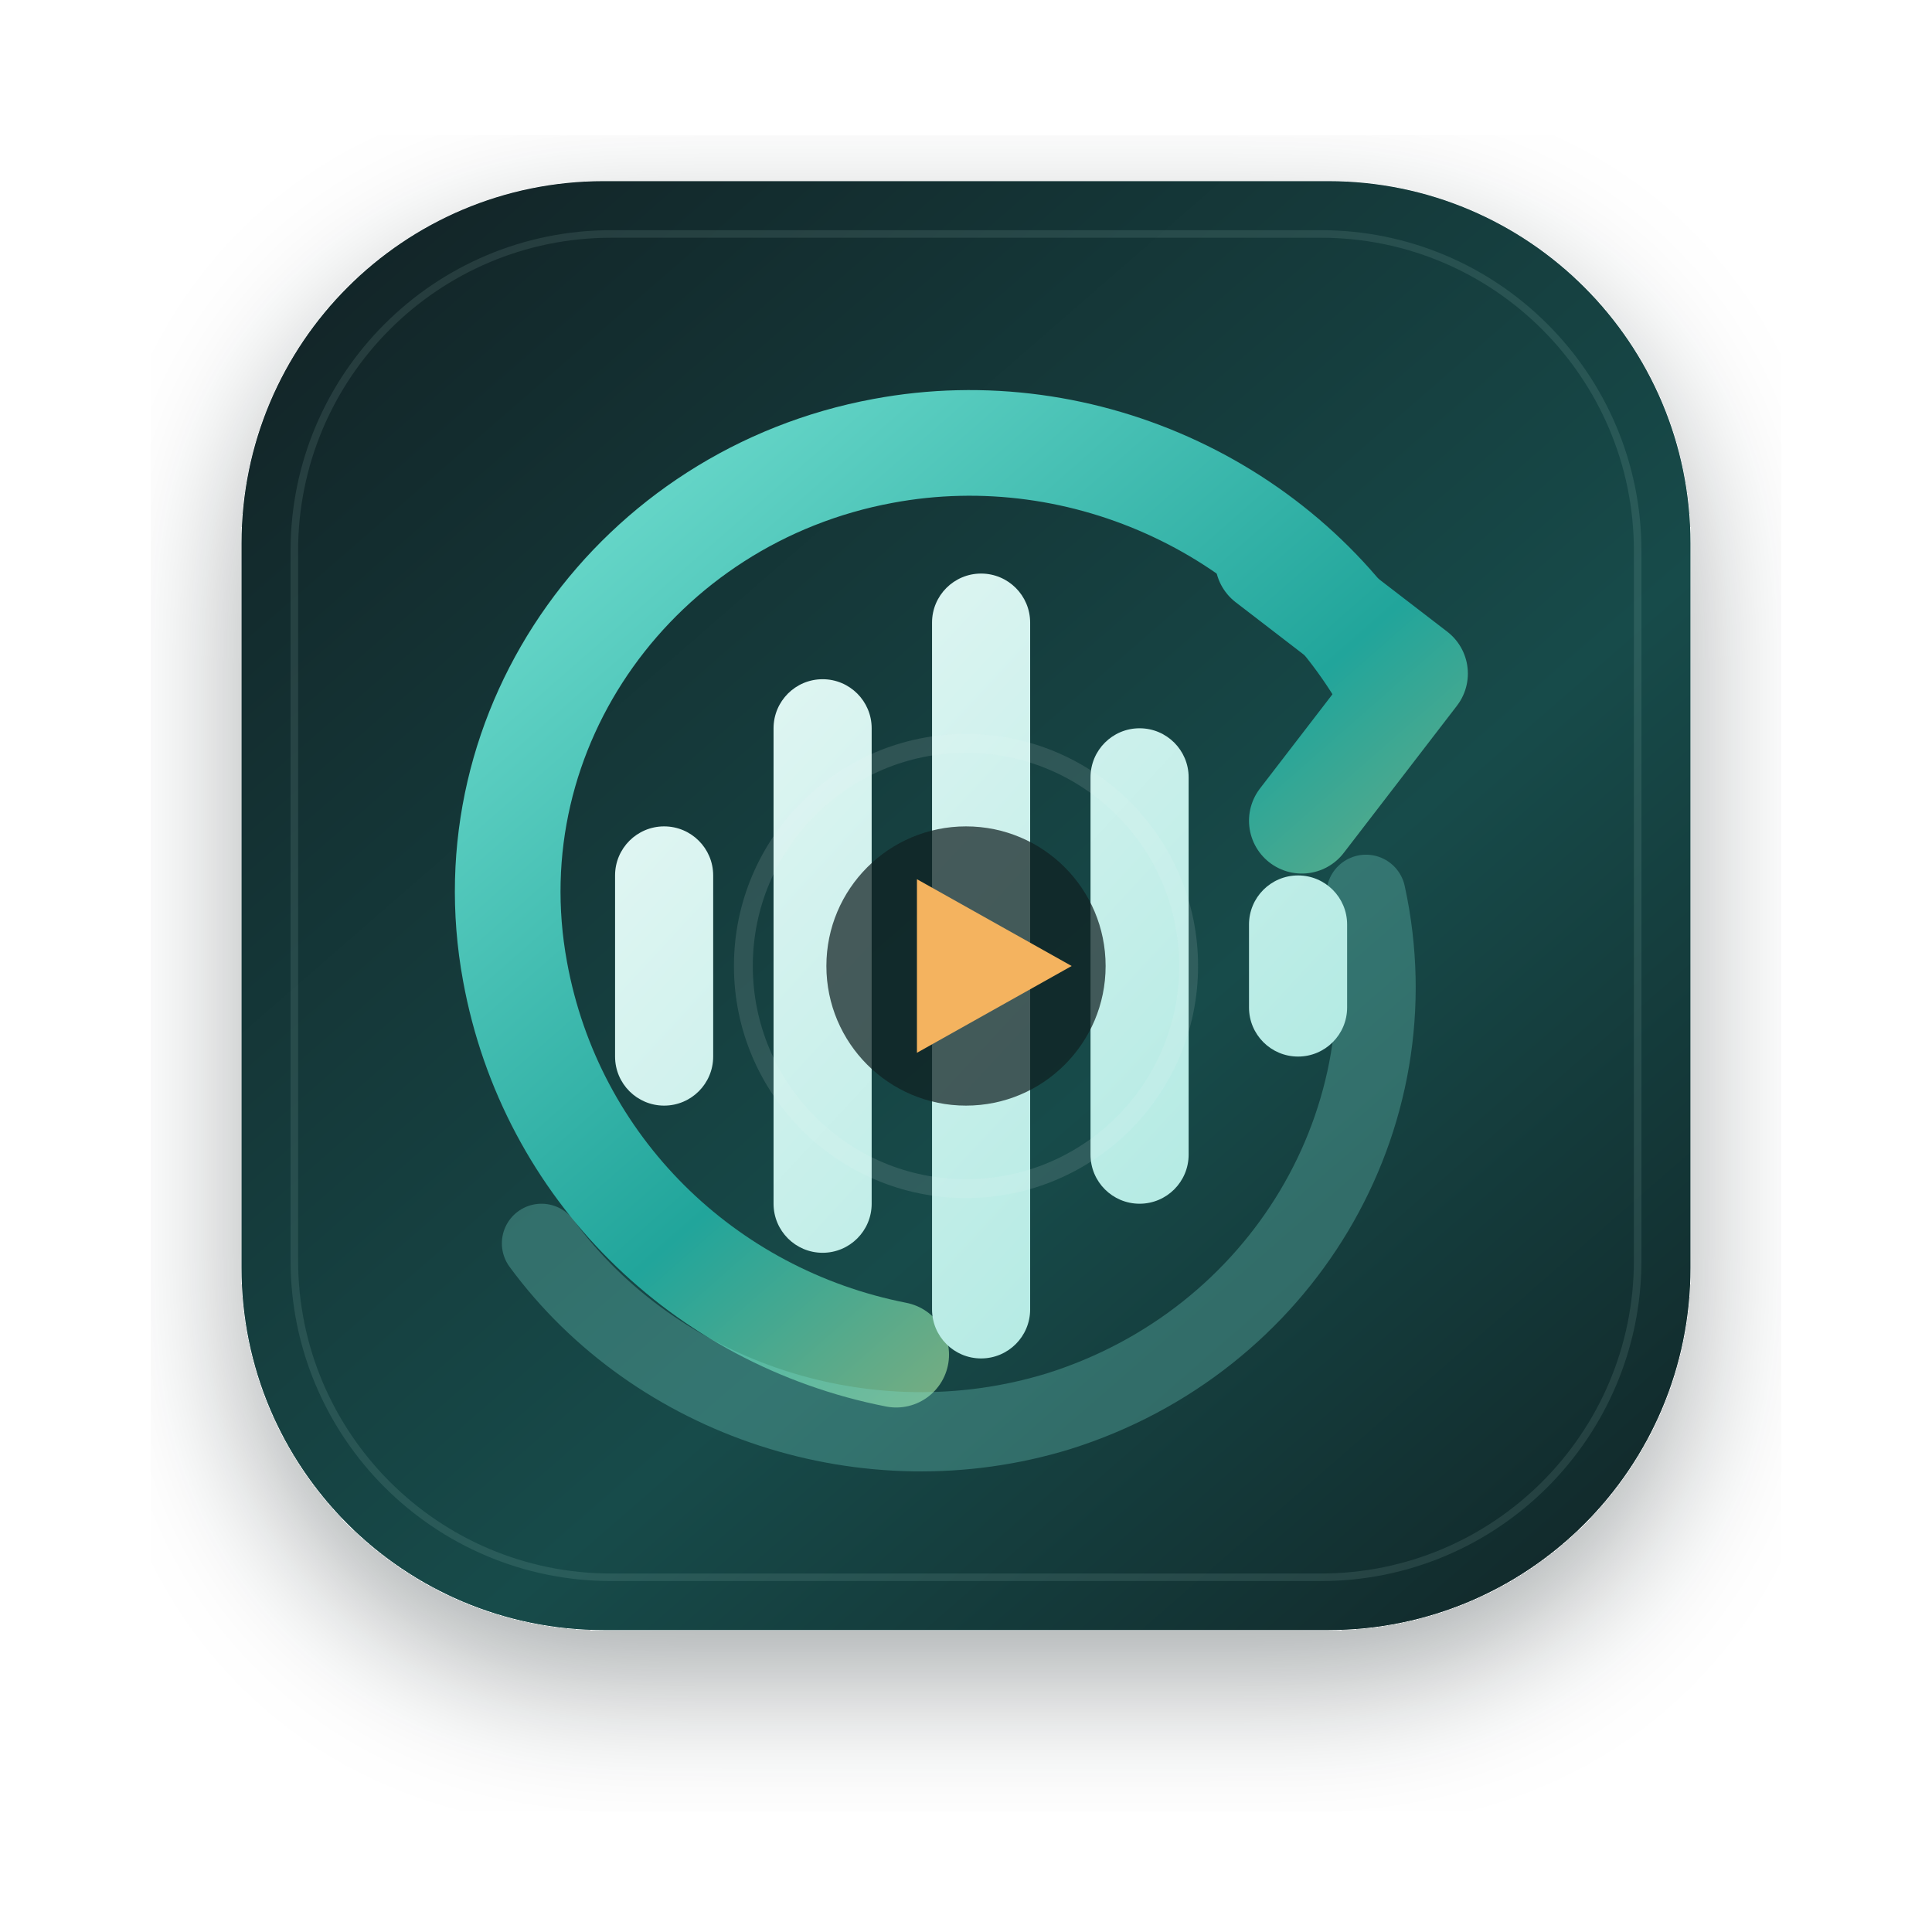
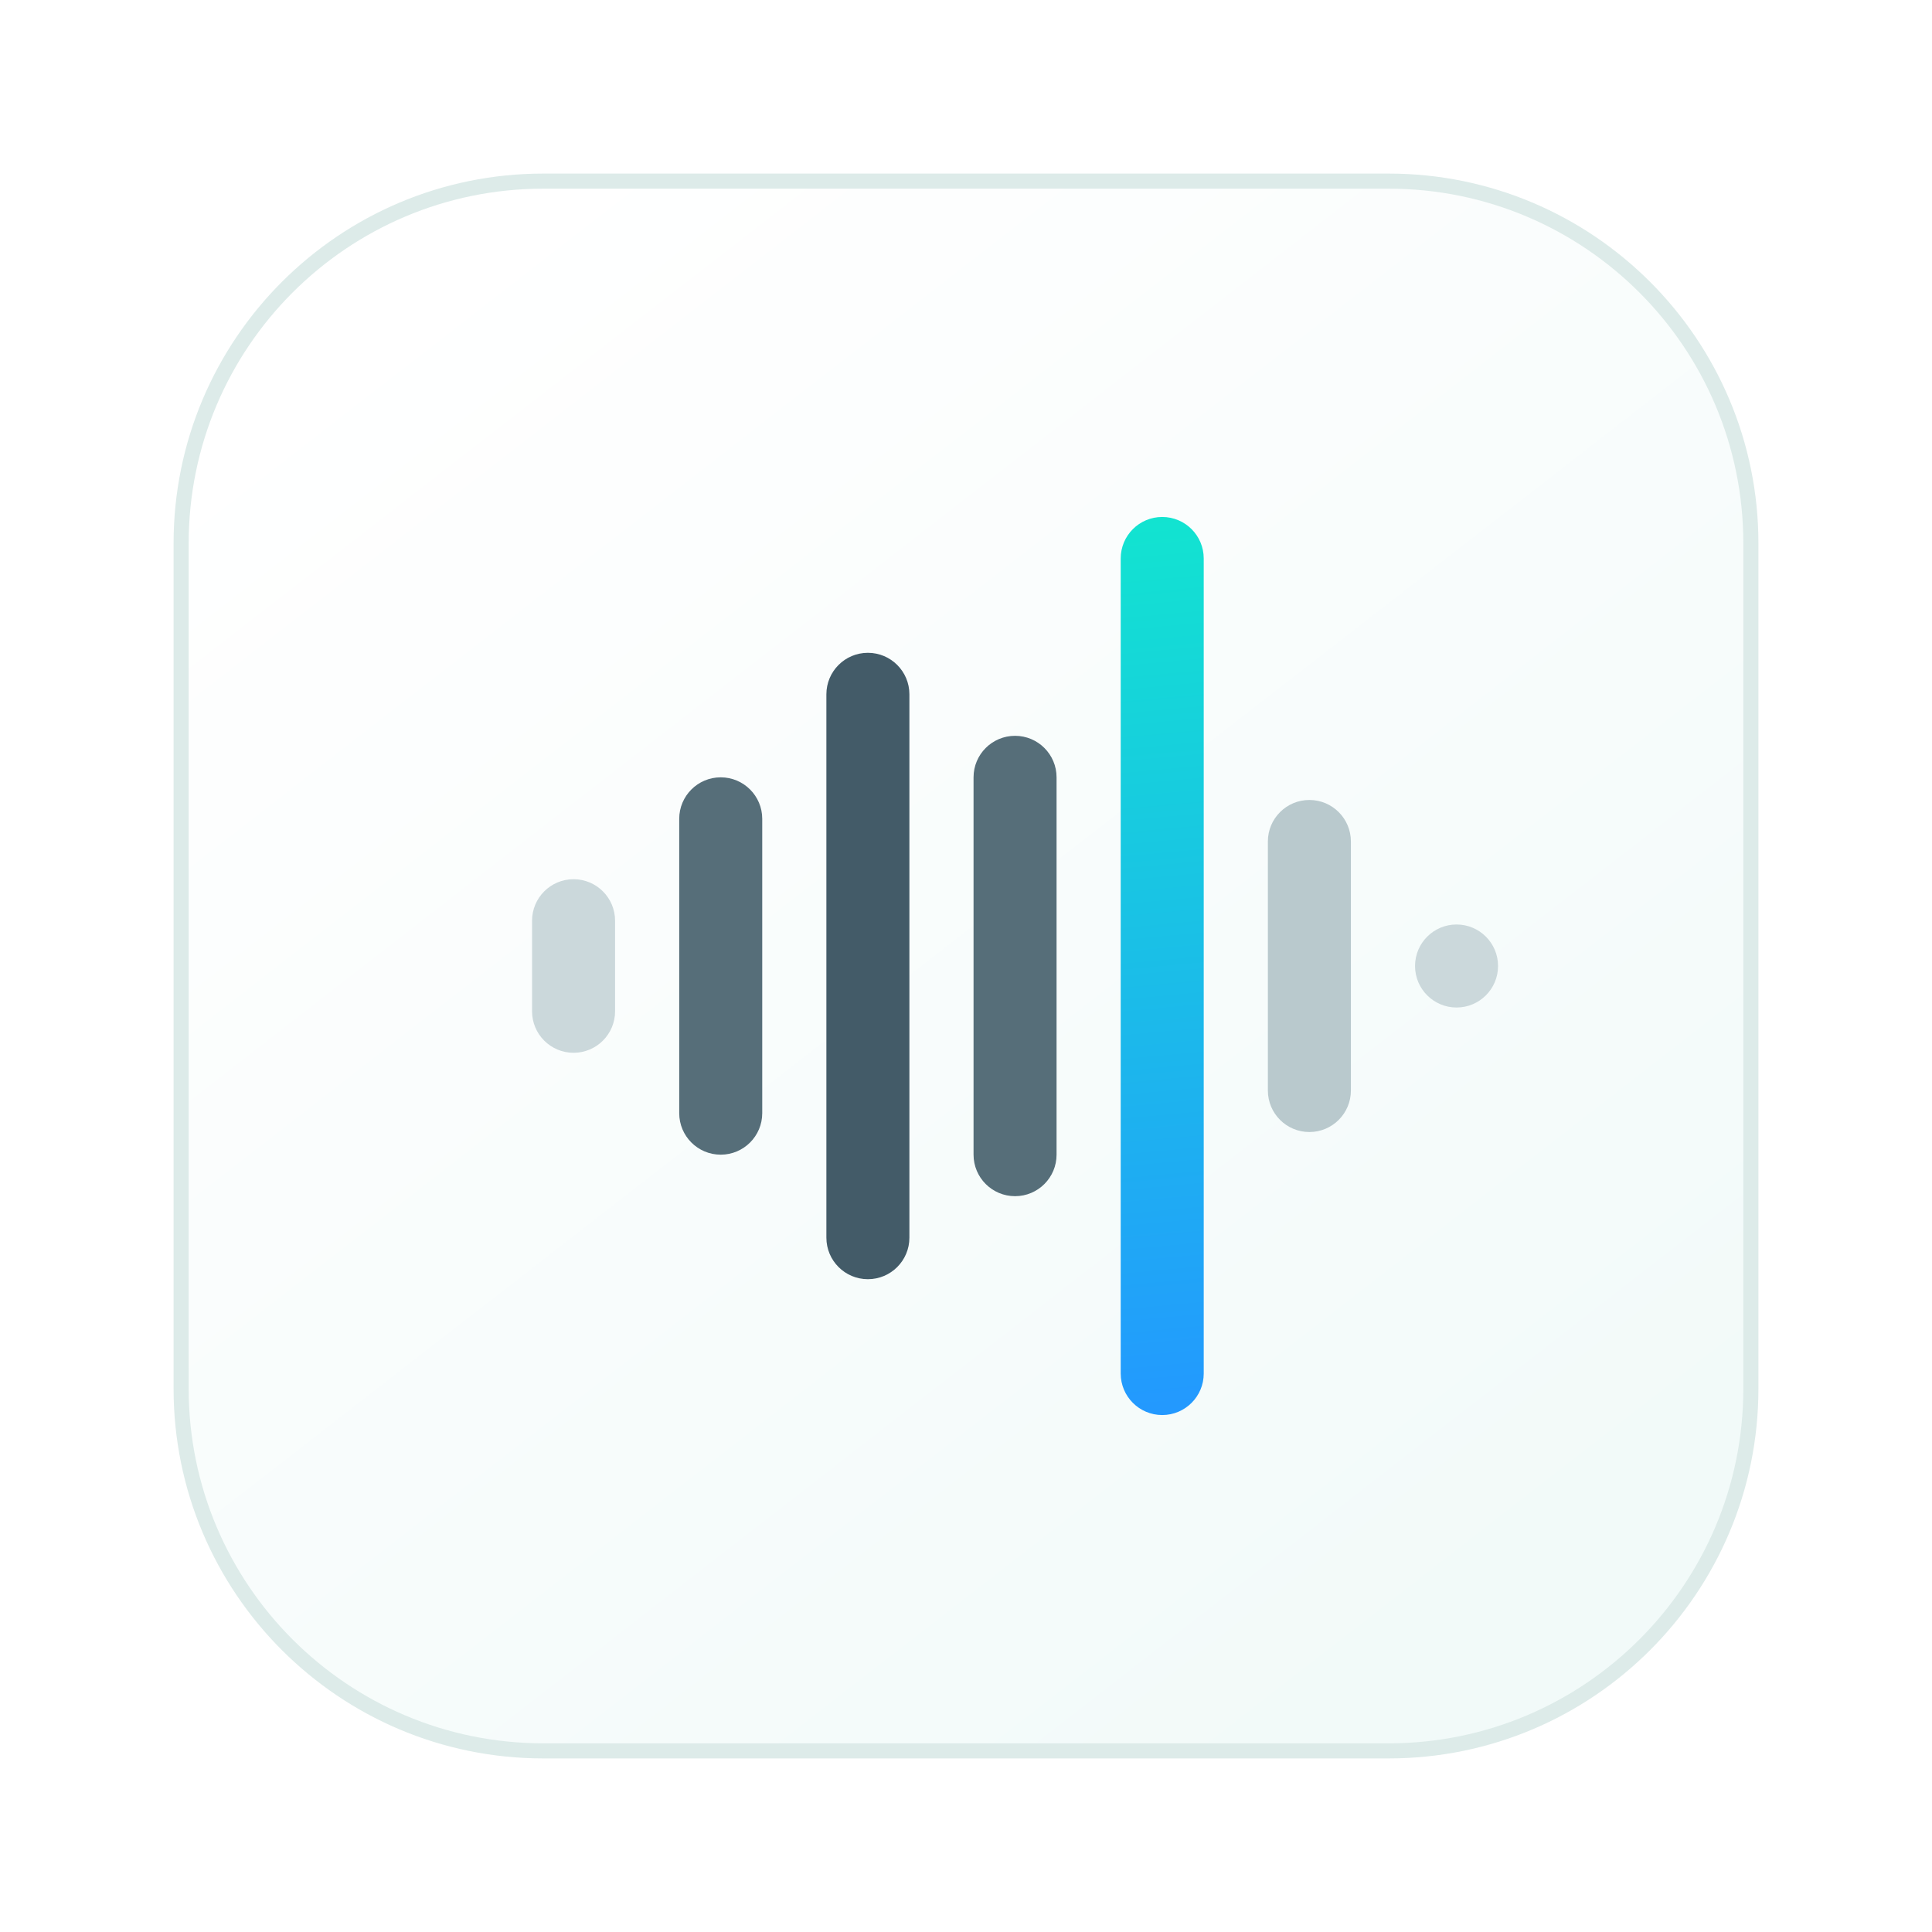
<svg xmlns="http://www.w3.org/2000/svg" width="1024" height="1024" viewBox="0 0 1024 1024" fill="none" role="img" aria-labelledby="title desc">
  <defs>
-     <linearGradient id="bg" x1="160" y1="96" x2="884" y2="928" gradientUnits="userSpaceOnUse">
-       <stop offset="0" stop-color="#122225" />
-       <stop offset="0.58" stop-color="#174B4A" />
-       <stop offset="1" stop-color="#102022" />
+     <linearGradient id="tile" x1="218" y1="148" x2="774" y2="864" gradientUnits="userSpaceOnUse">
+       <stop offset="0" stop-color="#FFFFFF" />
+       <stop offset="1" stop-color="#F2FAF9" />
    </linearGradient>
-     <linearGradient id="loop" x1="244" y1="198" x2="777" y2="806" gradientUnits="userSpaceOnUse">
-       <stop offset="0" stop-color="#7EE7D8" />
-       <stop offset="0.52" stop-color="#21A59B" />
-       <stop offset="1" stop-color="#F3B85C" />
+     <linearGradient id="accent" x1="594" y1="274" x2="638" y2="750" gradientUnits="userSpaceOnUse">
+       <stop offset="0" stop-color="#12E4D0" />
+       <stop offset="1" stop-color="#2398FF" />
    </linearGradient>
-     <linearGradient id="wave" x1="311" y1="332" x2="713" y2="704" gradientUnits="userSpaceOnUse">
-       <stop offset="0" stop-color="#EAF8F6" />
-       <stop offset="1" stop-color="#A7E7DF" />
-     </linearGradient>
-     <filter id="softShadow" x="80" y="72" width="864" height="888" color-interpolation-filters="sRGB" filterUnits="userSpaceOnUse">
-       <feFlood flood-opacity="0" result="BackgroundImageFix" />
-       <feColorMatrix in="SourceAlpha" result="hardAlpha" type="matrix" values="0 0 0 0 0 0 0 0 0 0 0 0 0 0 0 0 0 0 127 0" />
-       <feOffset dy="28" />
-       <feGaussianBlur stdDeviation="36" />
-       <feComposite in2="hardAlpha" operator="out" />
-       <feColorMatrix type="matrix" values="0 0 0 0 0.02 0 0 0 0 0.07 0 0 0 0 0.08 0 0 0 0.34 0" />
-       <feBlend in2="BackgroundImageFix" mode="normal" result="effect1_dropShadow" />
-       <feBlend in="SourceGraphic" in2="effect1_dropShadow" mode="normal" result="shape" />
-     </filter>
  </defs>
-   <g filter="url(#softShadow)">
-     <rect x="128" y="96" width="768" height="768" rx="192" fill="url(#bg)" />
-     <rect x="156" y="124" width="712" height="712" rx="168" stroke="#D4FFF8" stroke-opacity="0.1" stroke-width="4" />
-   </g>
-   <path d="M737 365C685 271 575 219 468 239C338 263 249 385 273 515C292 619 373 698 475 718" stroke="url(#loop)" stroke-linecap="round" stroke-width="56" />
-   <path d="M672 297L750 357L690 435" stroke="url(#loop)" stroke-linecap="round" stroke-linejoin="round" stroke-width="56" />
-   <path d="M287 659C348 742 460 779 561 748C679 711 750 593 724 474" stroke="#7EE7D8" stroke-linecap="round" stroke-opacity="0.28" stroke-width="42" />
-   <rect x="326" y="438" width="52" height="148" rx="26" fill="url(#wave)" />
-   <rect x="410" y="360" width="52" height="304" rx="26" fill="url(#wave)" />
-   <rect x="494" y="304" width="52" height="416" rx="26" fill="url(#wave)" />
-   <rect x="578" y="386" width="52" height="252" rx="26" fill="url(#wave)" />
-   <rect x="662" y="464" width="52" height="96" rx="26" fill="url(#wave)" />
-   <circle cx="512" cy="512" r="74" fill="#102022" fill-opacity="0.72" />
-   <path d="M486 466L568 512L486 558V466Z" fill="#F4B35F" />
-   <circle cx="512" cy="512" r="118" stroke="#EAF8F6" stroke-opacity="0.12" stroke-width="10" />
+   <rect x="96" y="96" width="832" height="832" rx="192" fill="url(#tile)" />
+   <rect x="96" y="96" width="832" height="832" rx="192" stroke="#DDEBE9" stroke-width="8" />
+   <rect x="282" y="466" width="44" height="92" rx="22" fill="#CBD8DB" />
+   <rect x="360" y="412" width="44" height="200" rx="22" fill="#566E79" />
+   <rect x="438" y="346" width="44" height="332" rx="22" fill="#435B68" />
+   <rect x="516" y="390" width="44" height="244" rx="22" fill="#566E79" />
+   <rect x="594" y="274" width="44" height="476" rx="22" fill="url(#accent)" />
+   <rect x="672" y="424" width="44" height="176" rx="22" fill="#B9C9CD" />
+   <circle cx="772" cy="512" r="22" fill="#CBD8DB" />
</svg>
